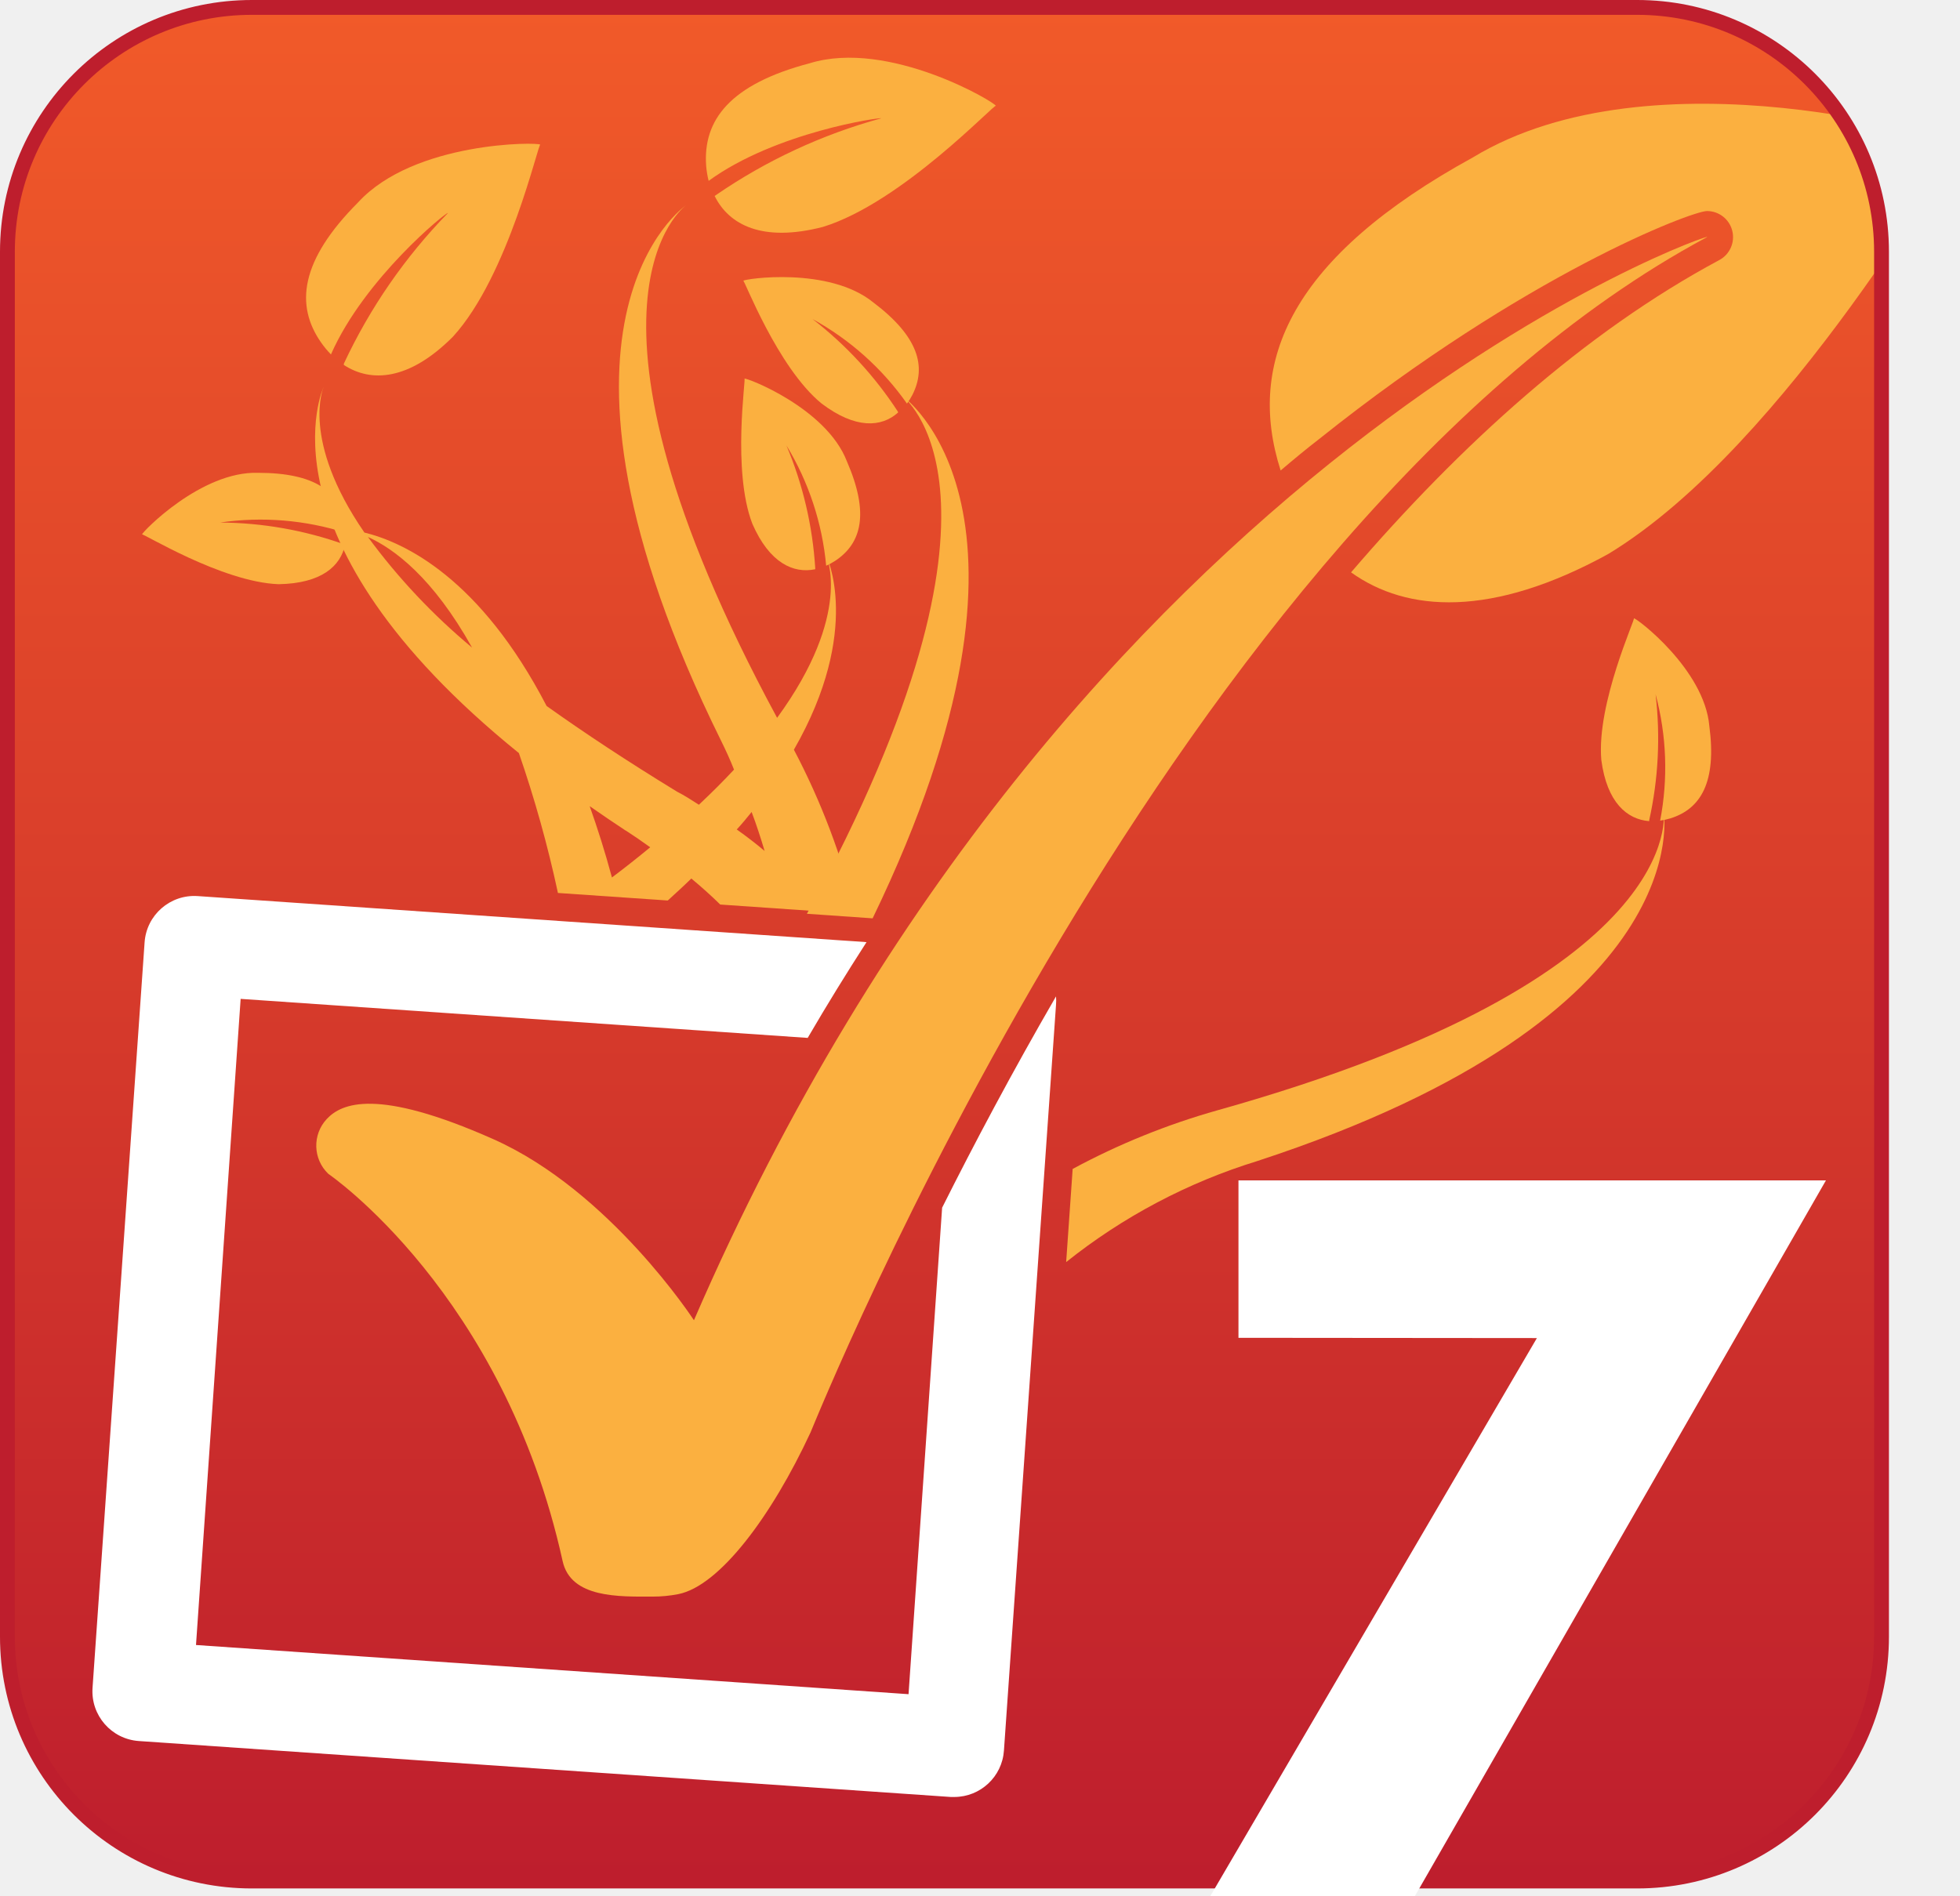
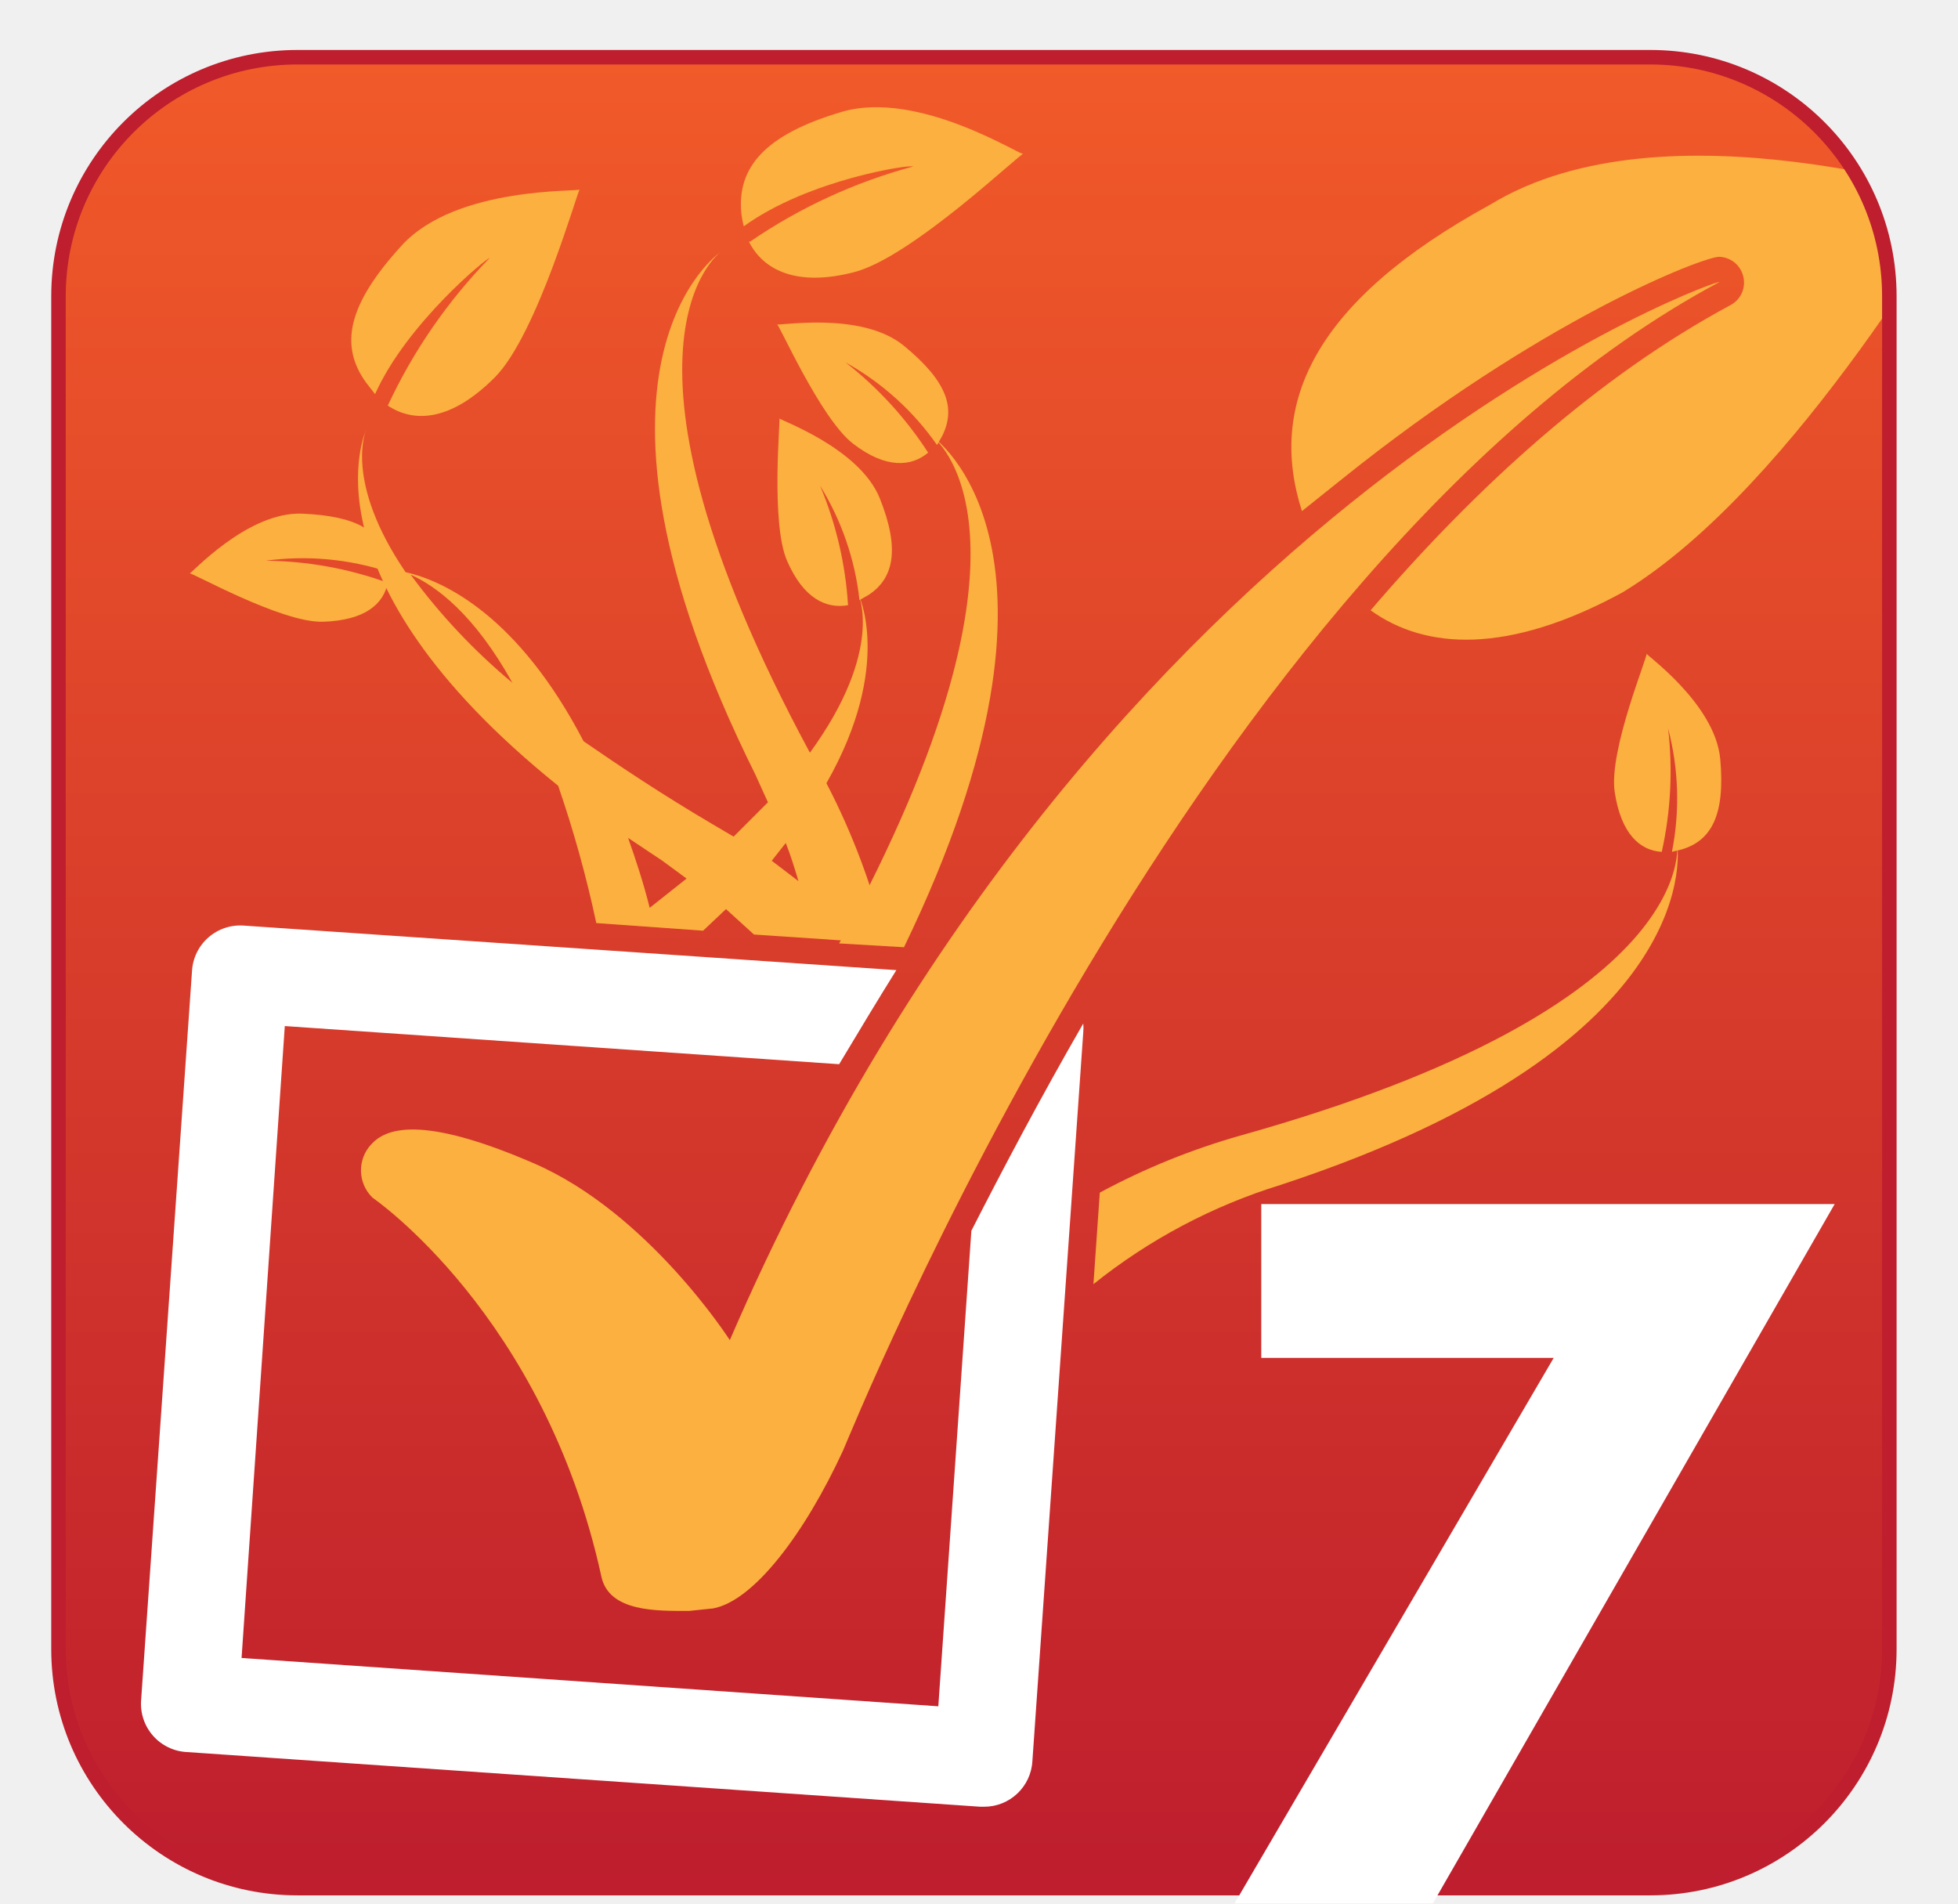
- <svg xmlns="http://www.w3.org/2000/svg" viewBox="0 0 150.6 145.71">
+ <svg xmlns="http://www.w3.org/2000/svg" viewBox="0 0 154 149.7">
  <defs>
-     <style>.cls-1,.cls-7{fill:none;}.cls-2{fill:url(#New_Gradient_Swatch_3);}.cls-3{clip-path:url(#clip-path);}.cls-4,.cls-5{fill:#fbb040;}.cls-5{fill-rule:evenodd;}.cls-6{fill:#fff;}.cls-7{stroke:#be1e2d;stroke-miterlimit:10;stroke-width:1.14px;}</style>
-     <linearGradient id="New_Gradient_Swatch_3" x1="72.57" y1="144.57" x2="72.57" y2="0.57" gradientUnits="userSpaceOnUse">
+     <style>.a,.i{fill:none;}.b{clip-path:url(#a);}.c{fill:#be1e2d;}.d{fill:url(#b);}.e{clip-path:url(#c);}.f,.g{fill:#fbb040;}.g{fill-rule:evenodd;}.h{fill:#fff;}.i{stroke:#be1e2d;stroke-miterlimit:10;stroke-width:1.14px;}.j{clip-path:url(#d);}</style>
+     <clipPath id="a">
+       <rect class="a" x="4.6" y="-194.6" width="144" height="143.95" rx="18.8" ry="18.8" />
+     </clipPath>
+     <linearGradient id="b" x1="76.6" y1="148.53" x2="76.6" y2="4.53" gradientUnits="userSpaceOnUse">
      <stop offset="0" stop-color="#be1e2d" />
      <stop offset="1" stop-color="#f15a29" />
    </linearGradient>
-     <clipPath id="clip-path">
-       <rect class="cls-1" x="0.57" y="0.57" width="144" height="144" rx="18.78" ry="18.78" />
+     <clipPath id="c">
+       <rect class="a" x="4.6" y="4.5" width="144" height="144" rx="18.8" ry="18.8" />
+     </clipPath>
+     <clipPath id="d">
+       <rect class="a" x="201.3" y="3.6" width="143.6" height="143.59" rx="18.7" ry="18.7" />
    </clipPath>
  </defs>
-   <g id="Layer_2" data-name="Layer 2">
-     <g id="Layer_1-2" data-name="Layer 1">
-       <g id="_7" data-name="7">
-         <rect class="cls-2" x="0.57" y="0.57" width="144" height="144" rx="18.78" ry="18.78" />
-         <g class="cls-3">
-           <path class="cls-4" d="M127.21,53.36a29.05,29.05,0,0,1-.49,9.68.58.58,0,0,0,0,.07c-1.7-.13-3.25-1.43-3.68-4.7-.38-4.37,2.67-10.94,2.5-10.89.17-.05,5.42,3.91,5.8,8.28.57,4.31-.65,6.37-3,7.1a5.06,5.06,0,0,1-.78.17A21.62,21.62,0,0,0,127.21,53.36Z" />
-           <path class="cls-4" d="M67.72,9.09A42,42,0,0,0,55,15l-.09.06c1.1,2.23,3.68,3.58,8.32,2.38,6.09-1.87,13.26-9.56,13.29-9.3,0-.25-8.22-5.15-14.3-3.28C56.07,6.48,54,9.24,54.26,12.76a7.05,7.05,0,0,0,.19,1.14C59.61,10.14,67.7,9,67.72,9.09Z" />
-           <path class="cls-4" d="M62.43,24.52A29,29,0,0,1,69,31.65l0,.06C67.74,32.84,65.74,33,63.11,31c-3.39-2.79-5.94-9.57-6-9.42.08-.15,6.58-1.12,10,1.67,3.47,2.62,4.09,4.93,3,7.09a4.7,4.7,0,0,1-.42.68A21.6,21.6,0,0,0,62.43,24.52Z" />
-           <path class="cls-4" d="M34.42,16.37a42.15,42.15,0,0,0-8,11.58l0,.1c2.08,1.36,5,1.22,8.38-2.17,4.3-4.7,6.58-15,6.72-14.76-.14-.21-9.69-.27-14,4.43-4.46,4.47-4.86,7.92-2.83,10.8a7,7,0,0,0,.74.89C28,21.39,34.33,16.26,34.42,16.37Z" />
-           <path class="cls-4" d="M16.91,40.16a28.94,28.94,0,0,1,9.54,1.68l.07,0c-.34,1.67-1.81,3-5.11,3.06-4.39-.16-10.53-4-10.5-3.82,0-.17,4.55-4.89,8.93-4.74,4.35,0,6.24,1.44,6.67,3.83a4.55,4.55,0,0,1,.08.79A21.58,21.58,0,0,0,16.91,40.16Z" />
-           <path class="cls-4" d="M60.43,34.24a28.89,28.89,0,0,1,2.21,9.43s0,0,0,.08c-1.67.35-3.51-.47-4.83-3.49C56.23,36.16,57.34,29,57.2,29.1c.15-.09,6.29,2.26,7.87,6.35,1.74,4,1.14,6.3-.89,7.65a4.91,4.91,0,0,1-.7.38A21.58,21.58,0,0,0,60.43,34.24Z" />
-           <path class="cls-4" d="M62,70.23l5.05.35c15.19-31.43,2.21-40.21,2.21-40.21S79.71,37.73,62,70.23Z" />
-           <path class="cls-4" d="M127.83,62.33s2.12,12.79-34.27,23a54.67,54.67,0,0,0-11.14,4.51L81.92,97a44.53,44.53,0,0,1,14.7-7.77C130.74,78.06,127.83,62.33,127.83,62.33Z" />
-           <path class="cls-4" d="M39.87,57.88a91.87,91.87,0,0,1,3,10.75l8.44.58c.62-.57,1.24-1.13,1.81-1.69.78.65,1.51,1.3,2.22,2l10.43.72A54.77,54.77,0,0,0,61,57.62c5.31-9.25,2.48-14.93,2.48-14.93s2.1,4.44-3.77,12.48c-17.34-32.1-7-39.39-7-39.39S39.49,24.72,55.4,56.92c.37.75.71,1.49,1,2.23-.81.87-1.71,1.77-2.7,2.7-.55-.35-1.09-.71-1.67-1C48.2,58.51,44.89,56.32,42,54.26,36.9,44.44,31.1,41.69,28,40.93c-4.94-7.17-3.13-11.2-3.13-11.2S19.41,41.32,39.87,57.88Zm17.88,4.52c.38,1,.7,2,1,3q-1-.84-2.14-1.65C57,63.33,57.39,62.86,57.75,62.41Zm-9.67,1.43c.65.42,1.27.85,1.88,1.29-.92.76-1.89,1.53-2.94,2.32-.54-2-1.11-3.79-1.71-5.48Q46.64,62.89,48.08,63.84ZM28.27,41.27c2,.9,5,3.12,8,8.5A48.06,48.06,0,0,1,28.27,41.27Z" />
-           <path class="cls-5" d="M113.17,12.1C99.25,19.74,95.71,27.76,98.4,36.16c1-.85,2-1.68,3-2.45C117.23,21.06,130,16.22,131.16,16.22h0a2,2,0,0,1,1.94,1.51,2,2,0,0,1-1,2.26c-10.37,5.56-19.87,14.19-28.29,24,4.3,3.08,10.82,3.5,19.76-1.41,13.89-8.42,26.83-31.92,27-31.3C150.39,10.67,127.06,3.67,113.17,12.1Z" />
-           <path class="cls-5" d="M131.13,18.22s0,0,0,0,0,0,0,0Z" />
-           <path class="cls-4" d="M50.14,122.71c-2.54,0-6.28.14-6.91-2.73-4.54-20.59-18-29.76-18-29.76A3,3,0,0,1,25.11,86c1.13-1.2,3.83-2.43,12.79,1.55s15.42,13.92,15.42,13.92c29-67,79.28-84,77.83-83.24-40.86,21.91-68.51,91.06-68.87,91.86-3,6.46-7,11.8-10.16,12.43A10.19,10.19,0,0,1,50.14,122.71Z" />
-           <path class="cls-6" d="M72.39,92.82l-2.58,37.39-54.75-3.78,3.43-49.66,43.57,3c1.48-2.54,3-5,4.52-7.36L15.19,68.87a3.83,3.83,0,0,0-4.08,3.56l-4,57.3a3.83,3.83,0,0,0,3.56,4.08l62.39,4.3h.27a3.83,3.83,0,0,0,3.81-3.57l4-57.3a3.64,3.64,0,0,0,0-.66C77.77,82.4,74.85,87.91,72.39,92.82Z" />
-         </g>
-         <rect class="cls-7" x="0.57" y="0.57" width="144" height="144" rx="18.78" ry="18.78" />
-         <path class="cls-6" d="M95.16,102.82V90.72H140.3l-31.58,55H93l25.09-42.88Z" />
-       </g>
-     </g>
+   <g class="b">
+     <path class="c" d="M7.7-18.2A40.7,40.7,0,0,0,62,.8,40.7,40.7,0,0,0,81-53.5a40.7,40.7,0,0,0-54.3-19A40.7,40.7,0,0,0,7.7-18.2Z" />
+   </g>
+   <rect class="d" x="4.6" y="4.5" width="144" height="144" rx="18.8" ry="18.8" />
+   <g class="e">
+     <path class="f" d="M131.2,57.3a29.1,29.1,0,0,1-.5,9.7h0c-1.7-.1-3.2-1.4-3.7-4.7s2.7-10.9,2.5-10.9,5.4,3.9,5.8,8.3-.7,6.4-3,7.1l-.8.2A21.6,21.6,0,0,0,131.2,57.3Z" />
+     <path class="f" d="M71.8,13.1A42,42,0,0,0,59,19h-.1c1.1,2.2,3.7,3.6,8.3,2.4s13.3-9.6,13.3-9.3S72.3,7,66.2,8.8s-8.2,4.4-7.9,7.9a7.1,7.1,0,0,0,.2,1.1C63.6,14.1,71.7,12.9,71.8,13.1Z" />
+     <path class="f" d="M66.5,28.5A29,29,0,0,1,73,35.6h0c-1.3,1.1-3.3,1.3-5.9-.7s-5.9-9.6-6-9.4,6.6-1.1,10,1.7,4.1,4.9,3,7.1l-.4.7A21.6,21.6,0,0,0,66.5,28.5Z" />
+     <path class="f" d="M38.5,20.3a42.2,42.2,0,0,0-8,11.6h0c2.1,1.4,5,1.2,8.4-2.2s6.6-15,6.7-14.8-9.7-.3-14,4.4-4.9,7.9-2.8,10.8l.7.9C32,25.4,38.4,20.2,38.5,20.3Z" />
+     <path class="f" d="M20.9,44.1a28.9,28.9,0,0,1,9.5,1.7h.1c-.3,1.7-1.8,3-5.1,3.1s-10.5-4-10.5-3.8,4.5-4.9,8.9-4.7,6.2,1.4,6.7,3.8a4.6,4.6,0,0,1,.1.8A21.6,21.6,0,0,0,20.9,44.1Z" />
+     <path class="f" d="M64.5,38.2a28.9,28.9,0,0,1,2.2,9.4h0c-1.7.3-3.5-.5-4.8-3.5s-.5-11.3-.6-11.2,6.3,2.3,7.9,6.3,1.1,6.3-.9,7.6l-.7.4A21.6,21.6,0,0,0,64.5,38.2Z" />
+     <path class="f" d="M66,74.2l5.1.3c15.2-31.4,2.2-40.2,2.2-40.2S83.7,41.7,66,74.2Z" />
+     <path class="f" d="M131.9,66.3s2.1,12.8-34.3,23a54.7,54.7,0,0,0-11.1,4.5L86,101a44.5,44.5,0,0,1,14.7-7.8C134.8,82,131.9,66.3,131.9,66.3Z" />
+     <path class="f" d="M43.9,61.8a91.9,91.9,0,0,1,3,10.8l8.4.6,1.8-1.7,2.2,2,10.4.7a54.8,54.8,0,0,0-4.7-12.6c5.3-9.3,2.5-14.9,2.5-14.9s2.1,4.4-3.8,12.5c-17.3-32.1-7-39.4-7-39.4s-13.3,8.9,2.7,41.1l1,2.2-2.7,2.7-1.7-1c-3.9-2.3-7.2-4.5-10.1-6.5-5.1-9.8-10.9-12.6-14-13.3-4.9-7.2-3.1-11.2-3.1-11.2S23.4,45.3,43.9,61.8Zm17.9,4.5c.4,1,.7,2,1,3l-2.1-1.6Zm-9.7,1.4L54,69.1l-2.9,2.3c-.5-2-1.1-3.8-1.7-5.5ZM32.3,45.2c2,.9,5,3.1,8,8.5A48.1,48.1,0,0,1,32.3,45.2Z" />
+     <path class="g" d="M117.2,16.1c-13.9,7.6-17.5,15.7-14.8,24.1l3-2.4C121.3,25,134,20.2,135.2,20.2h0a2,2,0,0,1,1.9,1.5,2,2,0,0,1-1,2.3c-10.4,5.6-19.9,14.2-28.3,24,4.3,3.1,10.8,3.5,19.8-1.4,13.9-8.4,26.8-31.9,27-31.3S131.1,7.6,117.2,16.1Z" />
+     <path class="g" d="M135.2,22.2h0Z" />
+     <path class="f" d="M54.2,126.7c-2.5,0-6.3.1-6.9-2.7-4.5-20.6-18-29.8-18-29.8a3,3,0,0,1-.1-4.2c1.1-1.2,3.8-2.4,12.8,1.5s15.4,13.9,15.4,13.9c29-67,79.3-84,77.8-83.2-40.9,21.9-68.5,91.1-68.9,91.9-3,6.5-7,11.8-10.2,12.4Z" />
+     <path class="h" d="M76.4,96.8l-2.6,37.4-54.8-3.8,3.4-49.7,43.6,3c1.5-2.5,3-5,4.5-7.4L19.2,72.8a3.8,3.8,0,0,0-4.1,3.6l-4,57.3a3.8,3.8,0,0,0,3.6,4.1l62.4,4.3h.3a3.8,3.8,0,0,0,3.8-3.6l4-57.3a3.6,3.6,0,0,0,0-.7C81.8,86.4,78.9,91.9,76.4,96.8Z" />
+   </g>
+   <rect class="i" x="4.6" y="4.5" width="144" height="144" rx="18.8" ry="18.8" />
+   <path class="h" d="M99.2,106.8V94.7h45.1l-31.6,55H97.1l25.1-42.9Z" />
+   <g class="j">
+     <path class="h" d="M224.4,93.2a23.7,23.7,0,0,0-13.9-13.5c-10.9-4.1-20.8,2.8-42-4.7s-15.9-4.7-15.9-4.7l-.5,2.5s21.6,9.9,41.7,9.4,24.1,11,24.1,11Z" />
+     <path class="h" d="M212.3,98.7a23.7,23.7,0,0,0-13.9-13.5c-10.9-4.1-20.8,2.8-42-4.7s-15.9-4.7-15.9-4.7l-.5,2.5s21.6,9.9,41.7,9.4,24.1,11,24.1,11Z" />
+     <path class="h" d="M270.5,58.3s-5.2-9.4-23.9-13.5-35.6,2.8-72-4.7-27.3-4.7-27.3-4.7l-.9,2.5s37.1,9.9,71.6,9.4,41.3,11,41.3,11Z" />
+     <path class="h" d="M239,58.3s-5.2-9.4-23.9-13.5-35.6,2.8-72-4.7-27.3-4.7-27.3-4.7l-.9,2.5s37.1,9.9,71.6,9.4,41.3,11,41.3,11Z" />
  </g>
</svg>
